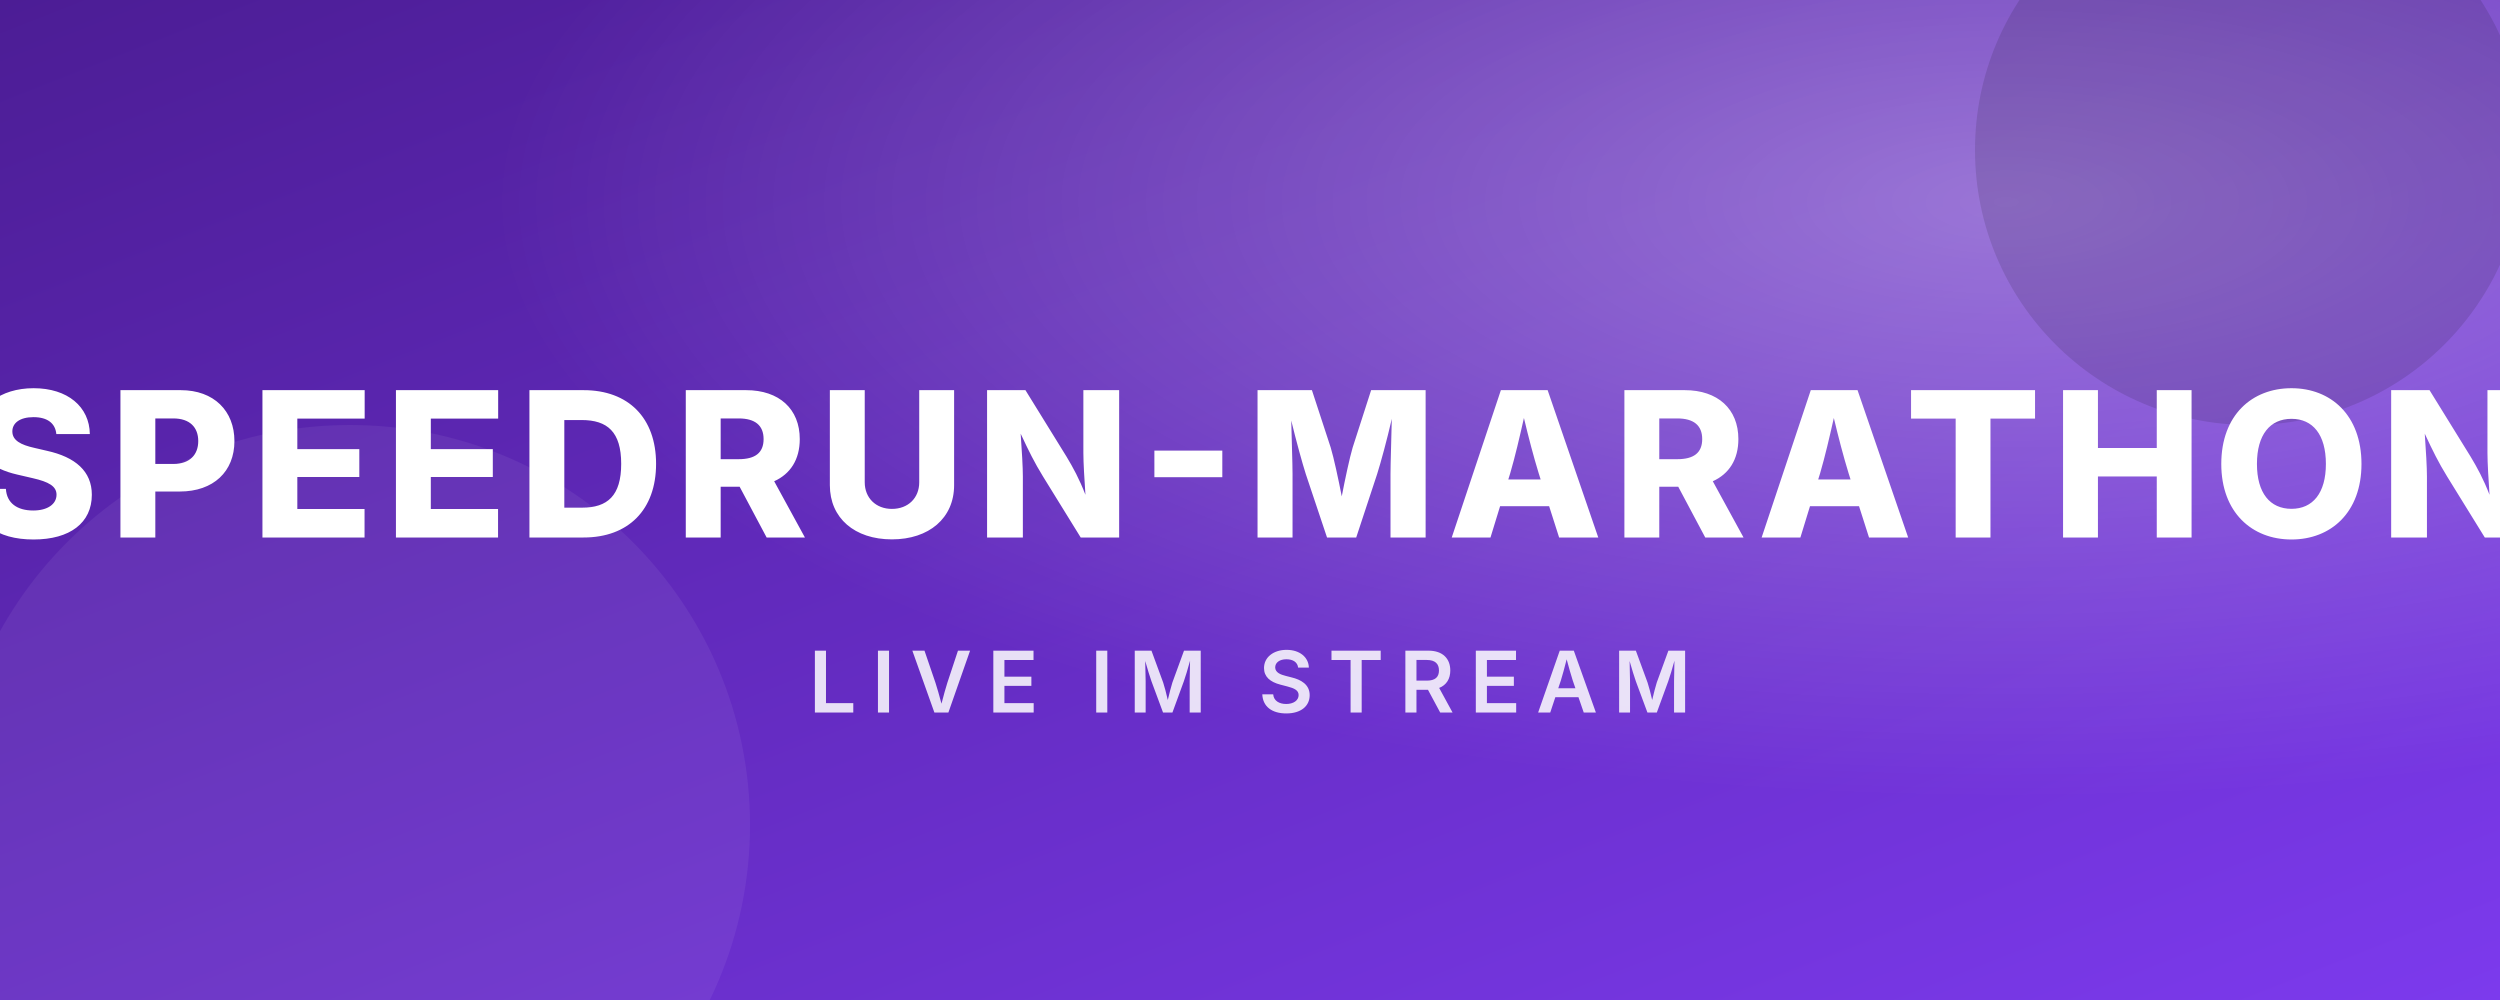
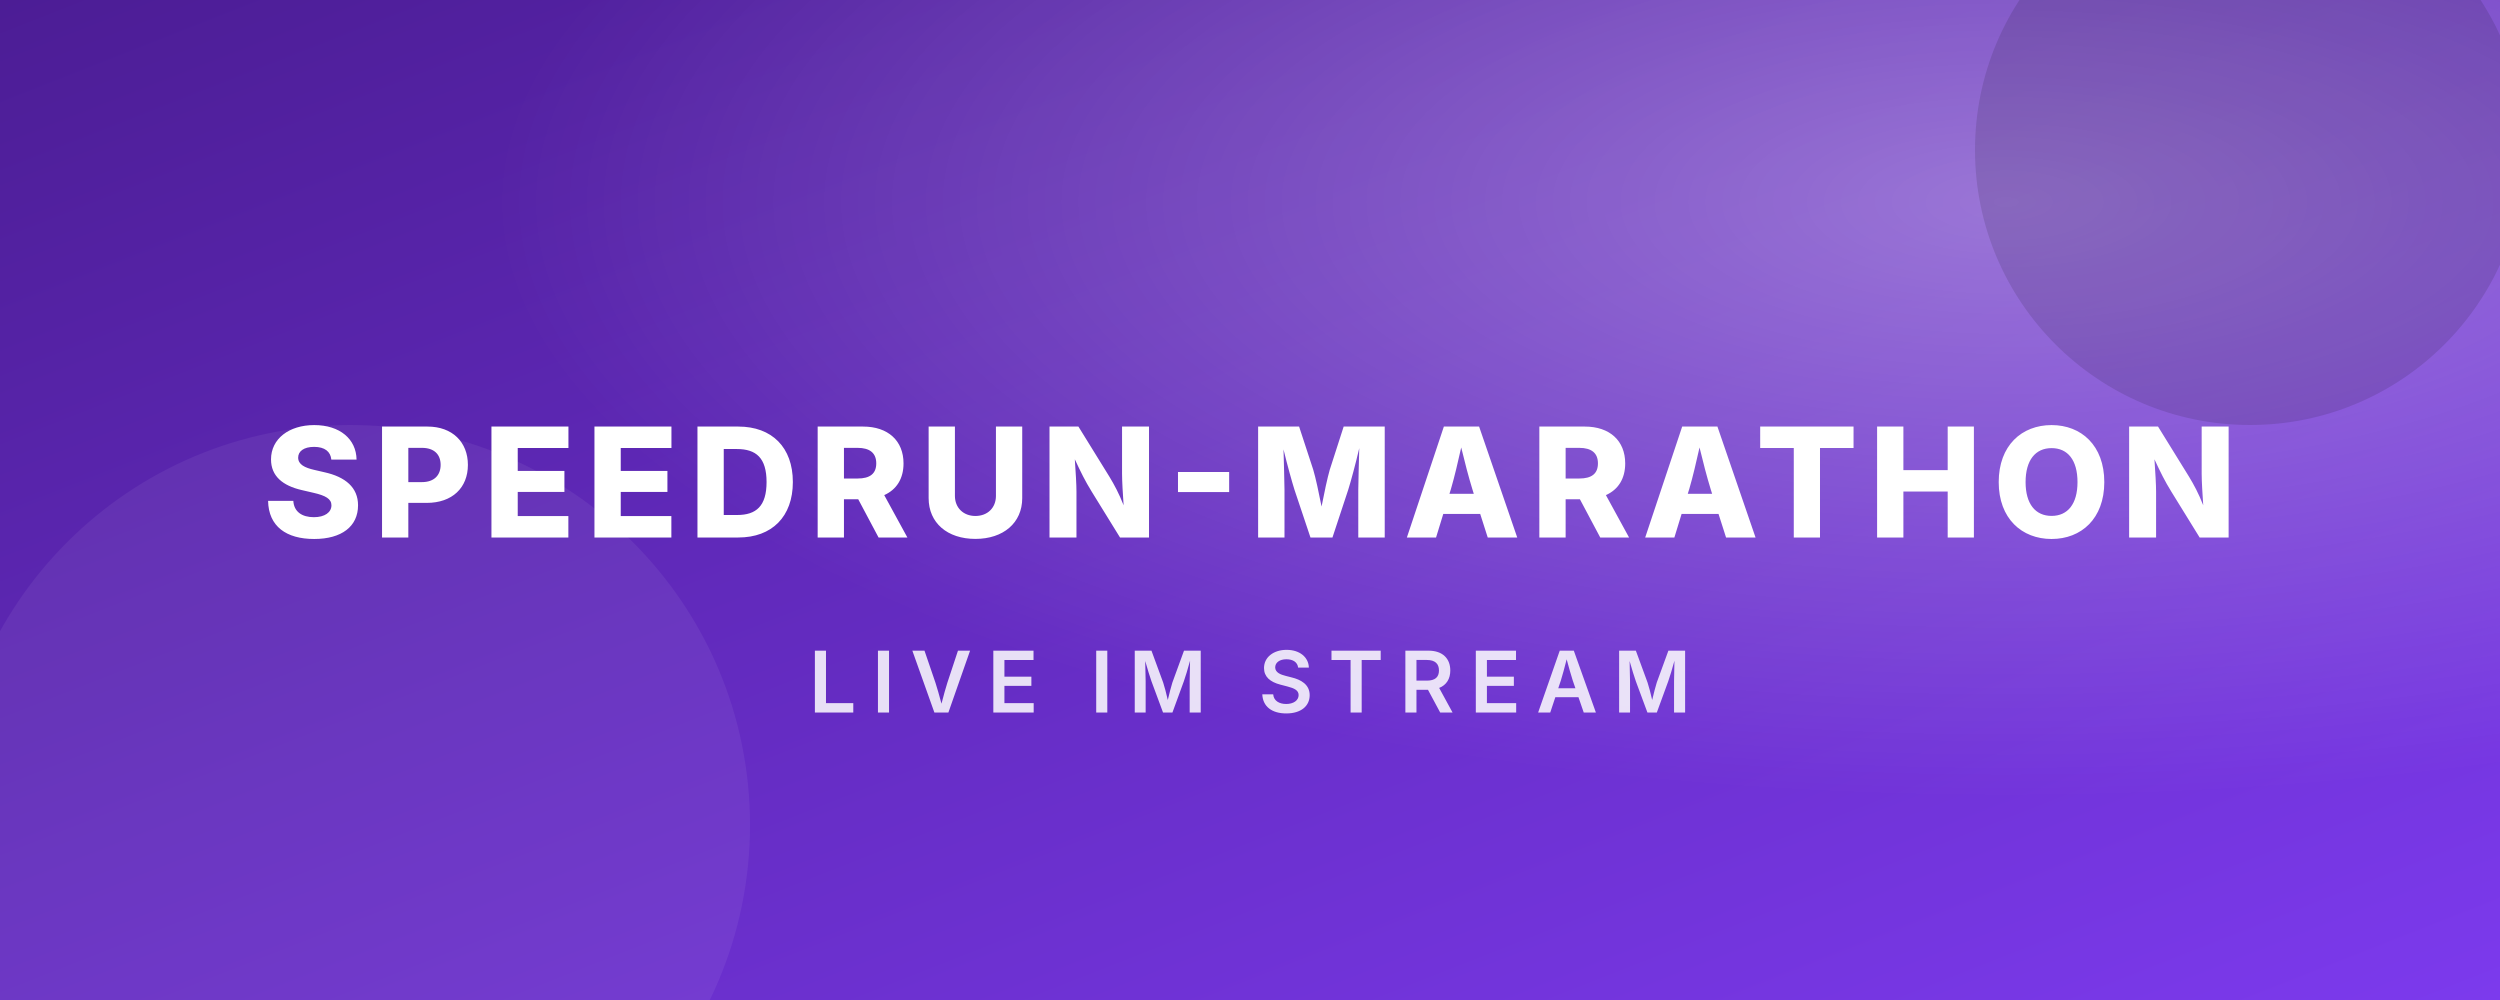
<svg xmlns="http://www.w3.org/2000/svg" viewBox="0 0 1000 400" width="1000" height="400">
  <defs>
    <linearGradient id="bg" x1="0" y1="0" x2="1" y2="1">
      <stop offset="0" stop-color="#4c1d95" />
      <stop offset="1" stop-color="#7c3aed" />
    </linearGradient>
    <radialGradient id="glow" cx="0.8" cy="0.2" r="0.6">
      <stop offset="0" stop-color="#ffffff" stop-opacity="0.35" />
      <stop offset="1" stop-color="#ffffff" stop-opacity="0" />
    </radialGradient>
  </defs>
  <rect width="1000" height="400" fill="url(#bg)" />
  <rect width="1000" height="400" fill="url(#glow)" />
  <circle cx="140" cy="330" r="160" fill="#ffffff" fill-opacity="0.06" />
  <circle cx="900" cy="60" r="110" fill="#000000" fill-opacity="0.12" />
-   <text x="500" y="215" text-anchor="middle" font-family="Inter, Arial, sans-serif" font-size="81" font-weight="800" fill="#ffffff" letter-spacing="4">SPEEDRUN-MARATHON</text>
+   <text x="500" y="215" text-anchor="middle" font-family="Inter, Arial, sans-serif" font-size="61" font-weight="800" fill="#ffffff" letter-spacing="4">SPEEDRUN-MARATHON</text>
  <text x="500" y="285" text-anchor="middle" font-family="Inter, Arial, sans-serif" font-size="34" font-weight="600" fill="#ffffff" fill-opacity="0.85" letter-spacing="6">LIVE IM STREAM</text>
</svg>
